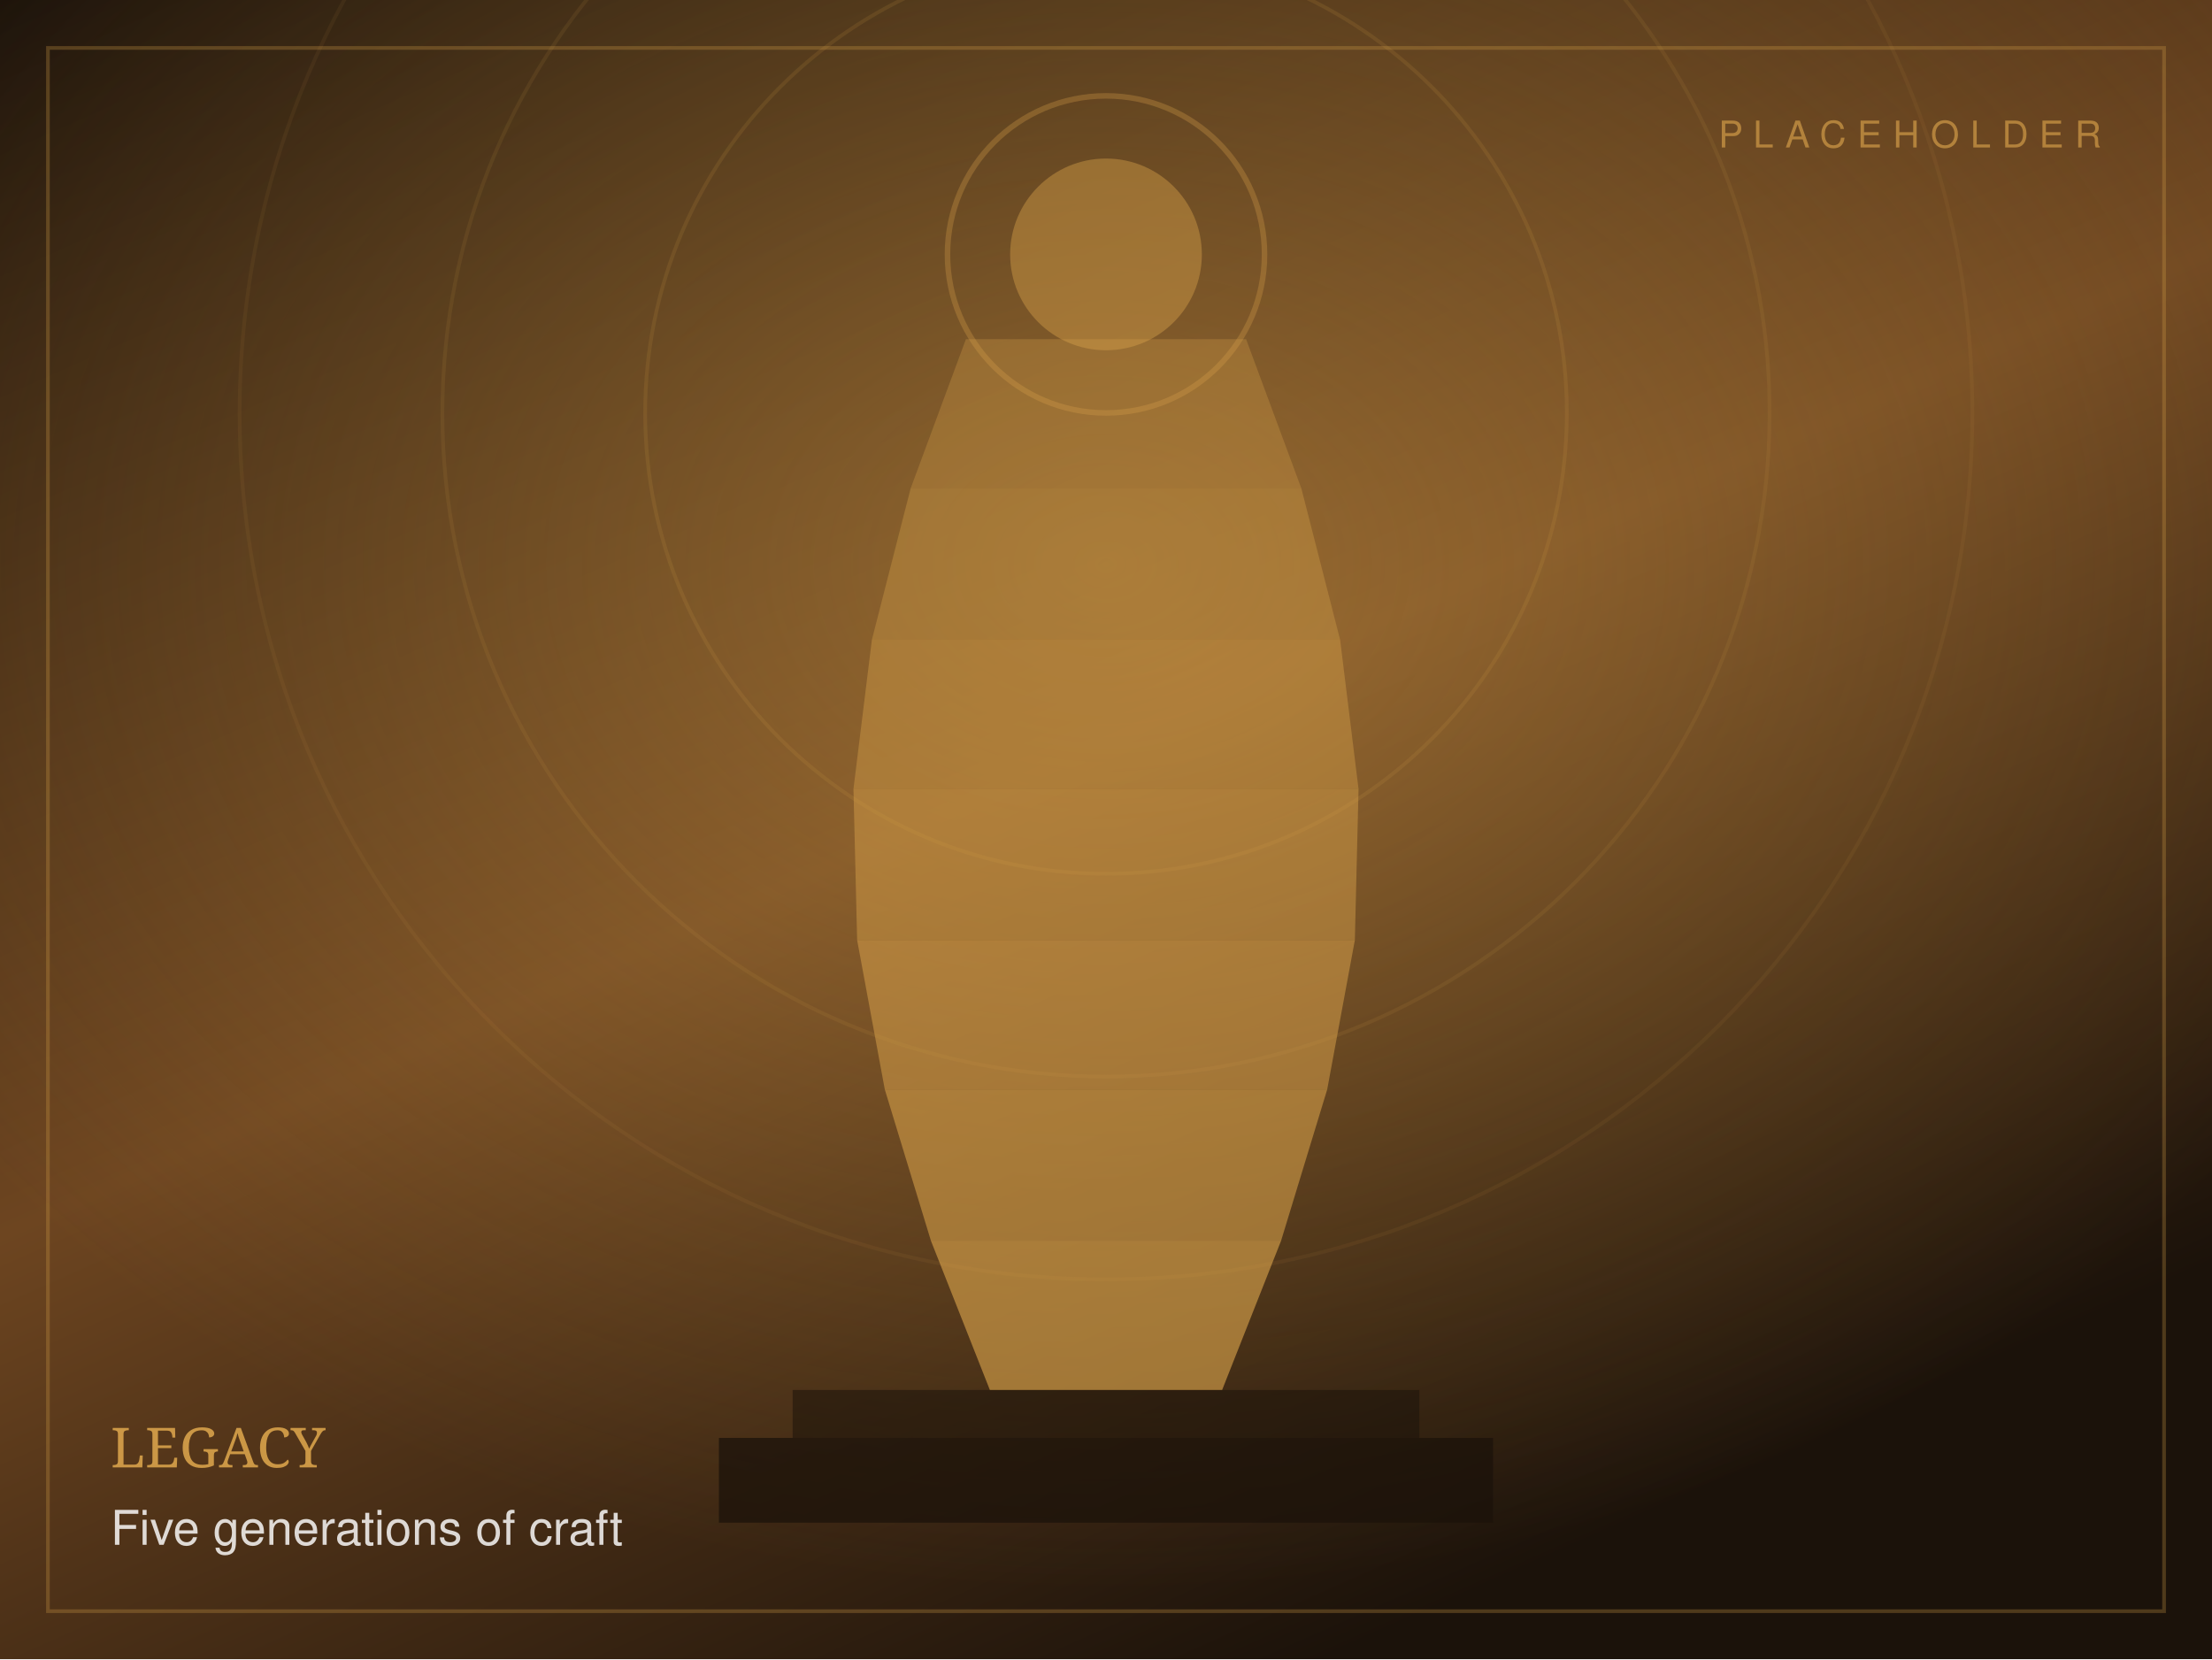
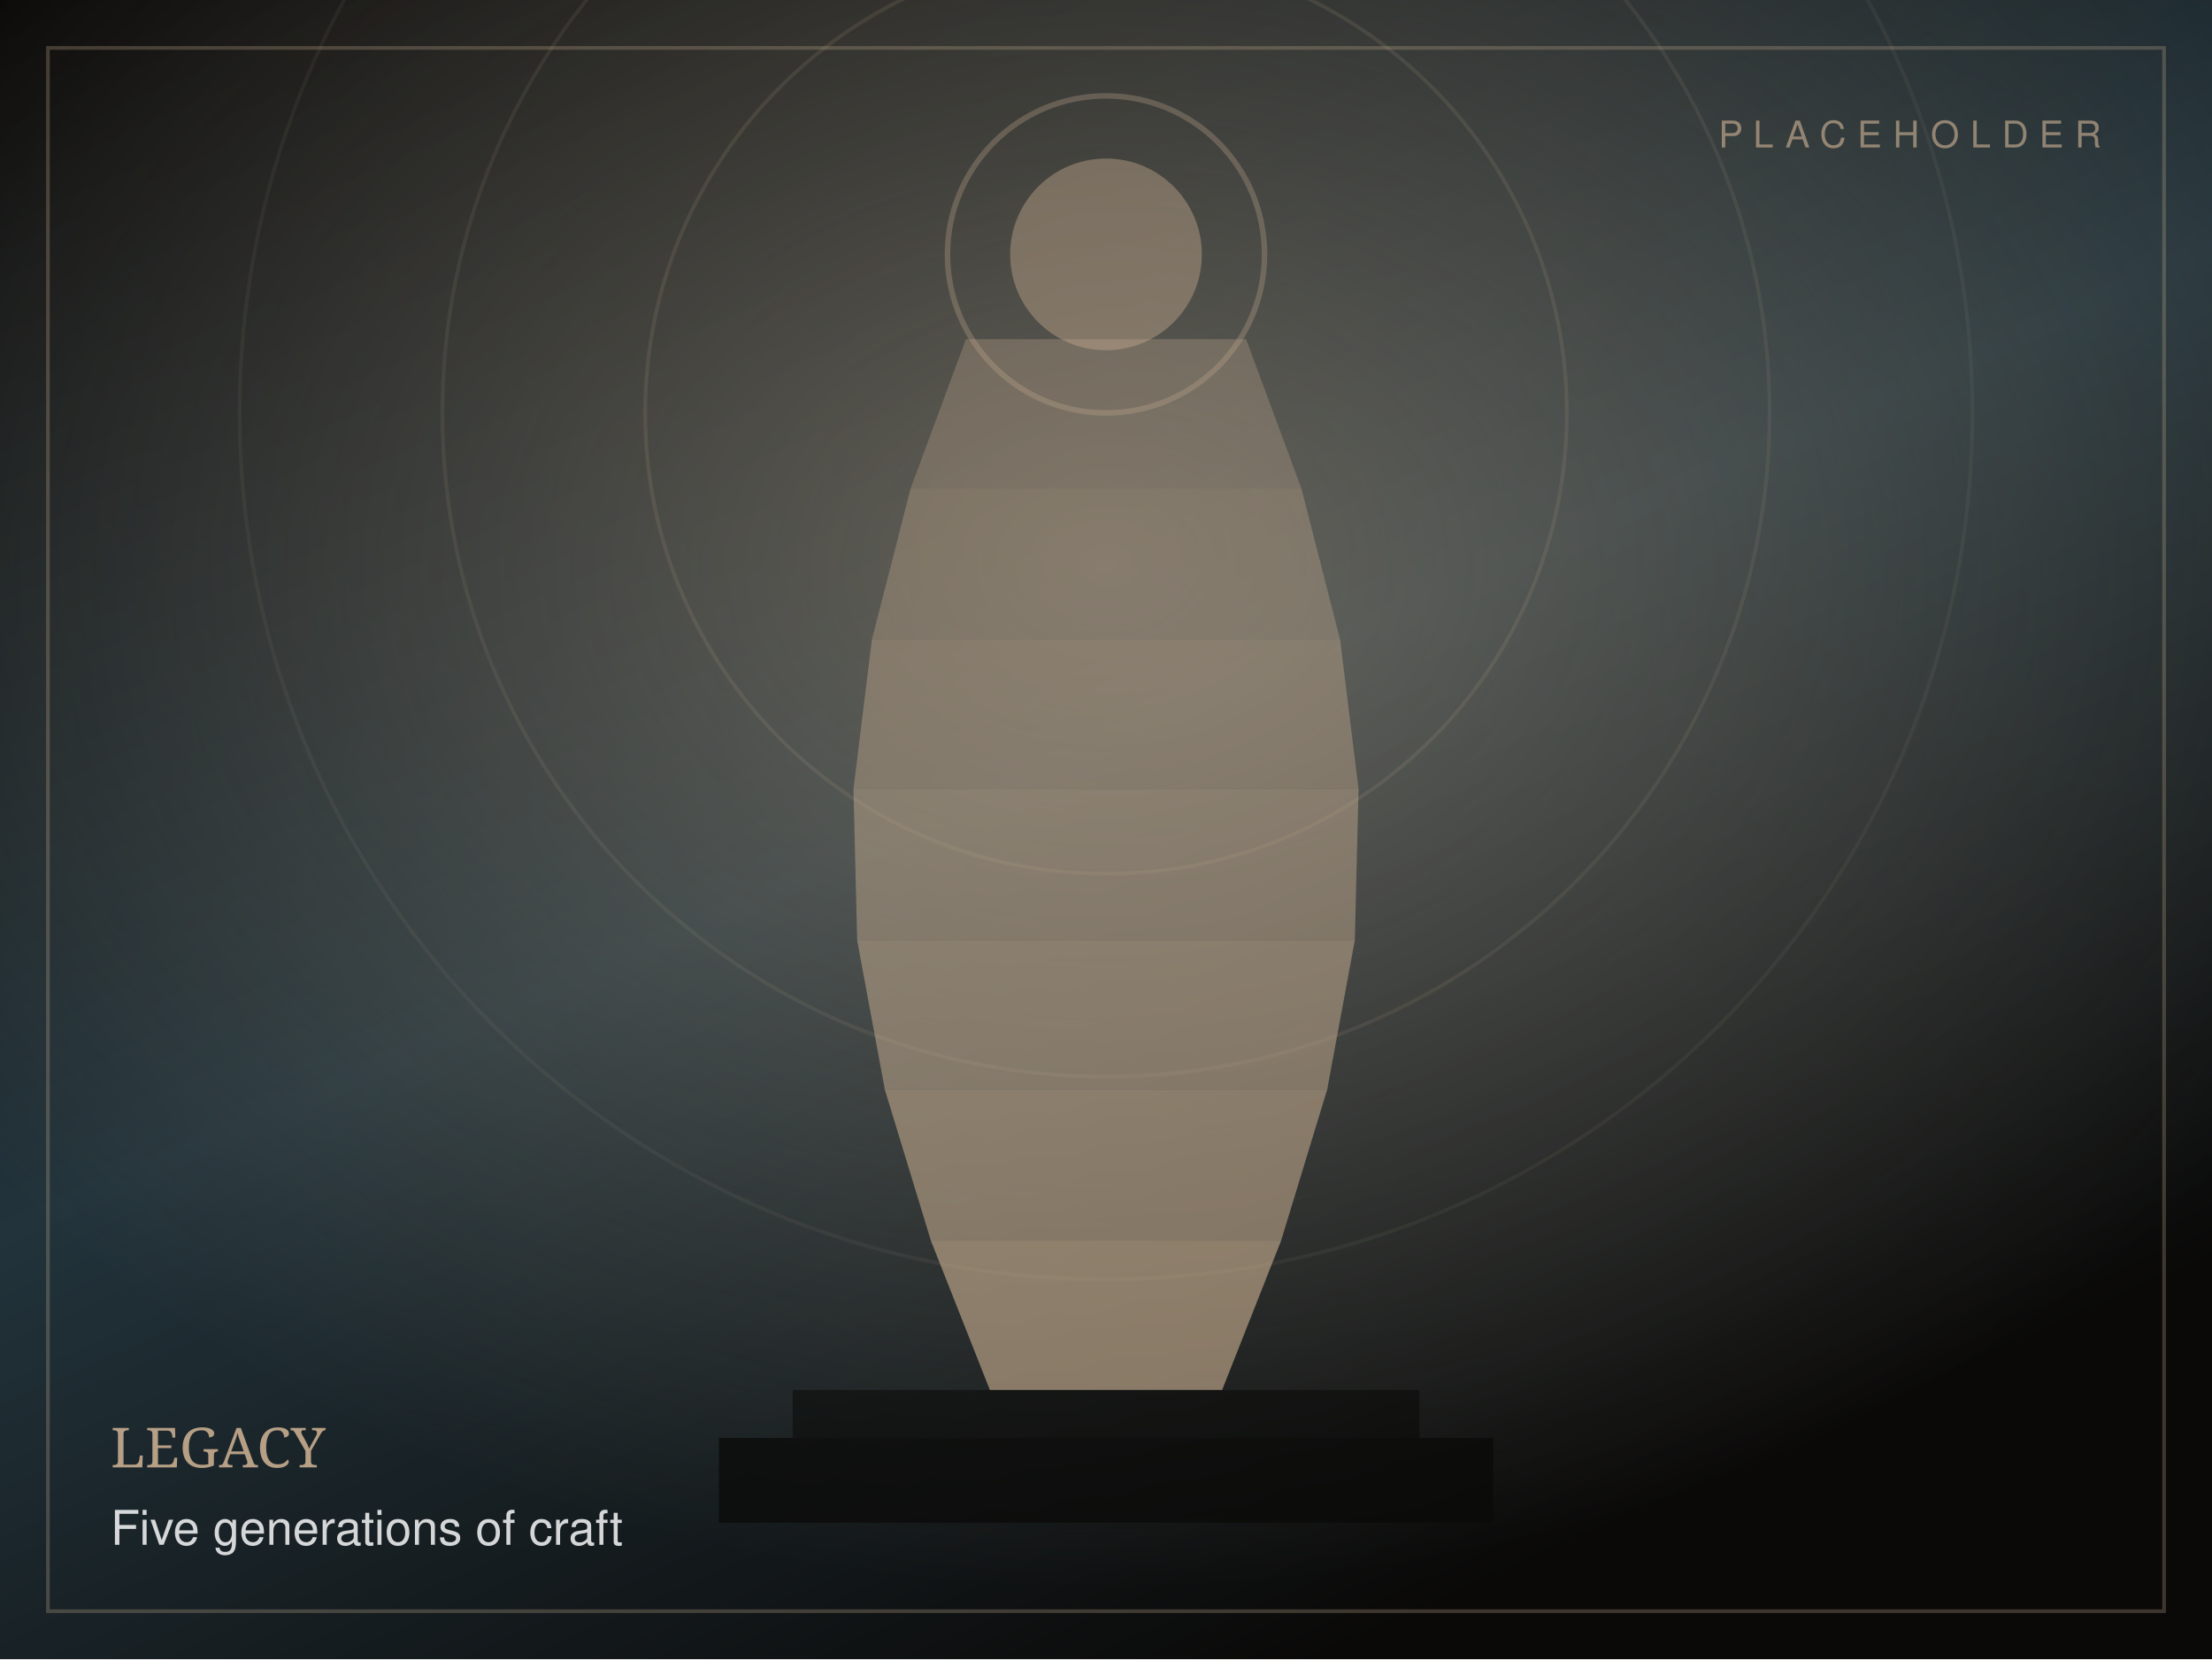
<svg xmlns="http://www.w3.org/2000/svg" viewBox="0 0 1200 900" width="1200" height="900" role="img" aria-label="Five generations of craft">
  <defs>
    <linearGradient id="g30" x1="0" y1="0" x2="0.6" y2="1">
-       <stop offset="0" stop-color="#1b120a" />
-       <stop offset="0.55" stop-color="#6d4520" />
-       <stop offset="1" stop-color="#1b120a" />
+       <stop offset="0" stop-color="#0A0908" />
+       <stop offset="0.55" stop-color="#22333B" />
+       <stop offset="1" stop-color="#0A0908" />
    </linearGradient>
    <radialGradient id="r30" cx="0.5" cy="0.34" r="0.62">
-       <stop offset="0" stop-color="#d8a24a" stop-opacity="0.42" />
-       <stop offset="1" stop-color="#d8a24a" stop-opacity="0" />
+       <stop offset="0" stop-color="#C6AC8F" stop-opacity="0.42" />
+       <stop offset="1" stop-color="#C6AC8F" stop-opacity="0" />
    </radialGradient>
  </defs>
  <rect width="1200" height="900" fill="url(#g30)" />
  <rect width="1200" height="900" fill="url(#r30)" />
-   <rect x="390" y="780" width="420" height="46" fill="#1b120a" opacity="0.75" />
-   <rect x="430" y="754" width="340" height="26" fill="#1b120a" opacity="0.55" />
-   <path d="M524 184 L676 184 L706 265 L494 265 Z" fill="#d8a24a" opacity="0.30" />
-   <path d="M494 265 L706 265 L727 347 L473 347 Z" fill="#d8a24a" opacity="0.35" />
-   <path d="M473 347 L727 347 L737 428 L463 428 Z" fill="#d8a24a" opacity="0.41" />
-   <path d="M463 428 L737 428 L735 510 L465 510 Z" fill="#d8a24a" opacity="0.46" />
-   <path d="M465 510 L735 510 L720 591 L480 591 Z" fill="#d8a24a" opacity="0.52" />
-   <path d="M480 591 L720 591 L695 673 L505 673 Z" fill="#d8a24a" opacity="0.57" />
-   <path d="M505 673 L695 673 L663 754 L537 754 Z" fill="#d8a24a" opacity="0.63" />
-   <circle cx="600" cy="138" r="52" fill="#d8a24a" opacity="0.42" />
-   <circle cx="600" cy="138" r="86" fill="none" stroke="#d8a24a" stroke-opacity="0.30" stroke-width="3" />
-   <circle cx="600" cy="224" r="250" fill="none" stroke="#d8a24a" stroke-opacity="0.13" stroke-width="2" />
-   <circle cx="600" cy="224" r="360" fill="none" stroke="#d8a24a" stroke-opacity="0.10" stroke-width="2" />
-   <circle cx="600" cy="224" r="470" fill="none" stroke="#d8a24a" stroke-opacity="0.07" stroke-width="2" />
-   <rect x="26" y="26" width="1148" height="848" fill="none" stroke="#d8a24a" stroke-opacity="0.28" stroke-width="2" />
-   <text x="60" y="796" font-family="Georgia,serif" font-size="30" fill="#d8a24a" opacity="0.9">LEGACY</text>
+   <rect x="390" y="780" width="420" height="46" fill="#0A0908" opacity="0.75" />
+   <rect x="430" y="754" width="340" height="26" fill="#0A0908" opacity="0.55" />
+   <path d="M524 184 L676 184 L706 265 L494 265 Z" fill="#C6AC8F" opacity="0.30" />
+   <path d="M494 265 L706 265 L727 347 L473 347 Z" fill="#C6AC8F" opacity="0.35" />
+   <path d="M473 347 L727 347 L737 428 L463 428 Z" fill="#C6AC8F" opacity="0.41" />
+   <path d="M463 428 L737 428 L735 510 L465 510 Z" fill="#C6AC8F" opacity="0.46" />
+   <path d="M465 510 L735 510 L720 591 L480 591 Z" fill="#C6AC8F" opacity="0.52" />
+   <path d="M480 591 L720 591 L695 673 L505 673 Z" fill="#C6AC8F" opacity="0.57" />
+   <path d="M505 673 L695 673 L663 754 L537 754 Z" fill="#C6AC8F" opacity="0.63" />
+   <circle cx="600" cy="138" r="52" fill="#C6AC8F" opacity="0.42" />
+   <circle cx="600" cy="138" r="86" fill="none" stroke="#C6AC8F" stroke-opacity="0.30" stroke-width="3" />
+   <circle cx="600" cy="224" r="250" fill="none" stroke="#C6AC8F" stroke-opacity="0.13" stroke-width="2" />
+   <circle cx="600" cy="224" r="360" fill="none" stroke="#C6AC8F" stroke-opacity="0.10" stroke-width="2" />
+   <circle cx="600" cy="224" r="470" fill="none" stroke="#C6AC8F" stroke-opacity="0.07" stroke-width="2" />
+   <rect x="26" y="26" width="1148" height="848" fill="none" stroke="#C6AC8F" stroke-opacity="0.28" stroke-width="2" />
+   <text x="60" y="796" font-family="Georgia,serif" font-size="30" fill="#C6AC8F" opacity="0.9">LEGACY</text>
  <text x="60" y="838" font-family="Helvetica,Arial,sans-serif" font-size="26" fill="#ffffff" opacity="0.82">Five generations of craft</text>
-   <text x="1140" y="80" text-anchor="end" font-family="Helvetica,Arial,sans-serif" font-size="20" letter-spacing="6" fill="#d8a24a" opacity="0.65">PLACEHOLDER</text>
+   <text x="1140" y="80" text-anchor="end" font-family="Helvetica,Arial,sans-serif" font-size="20" letter-spacing="6" fill="#C6AC8F" opacity="0.65">PLACEHOLDER</text>
</svg>
